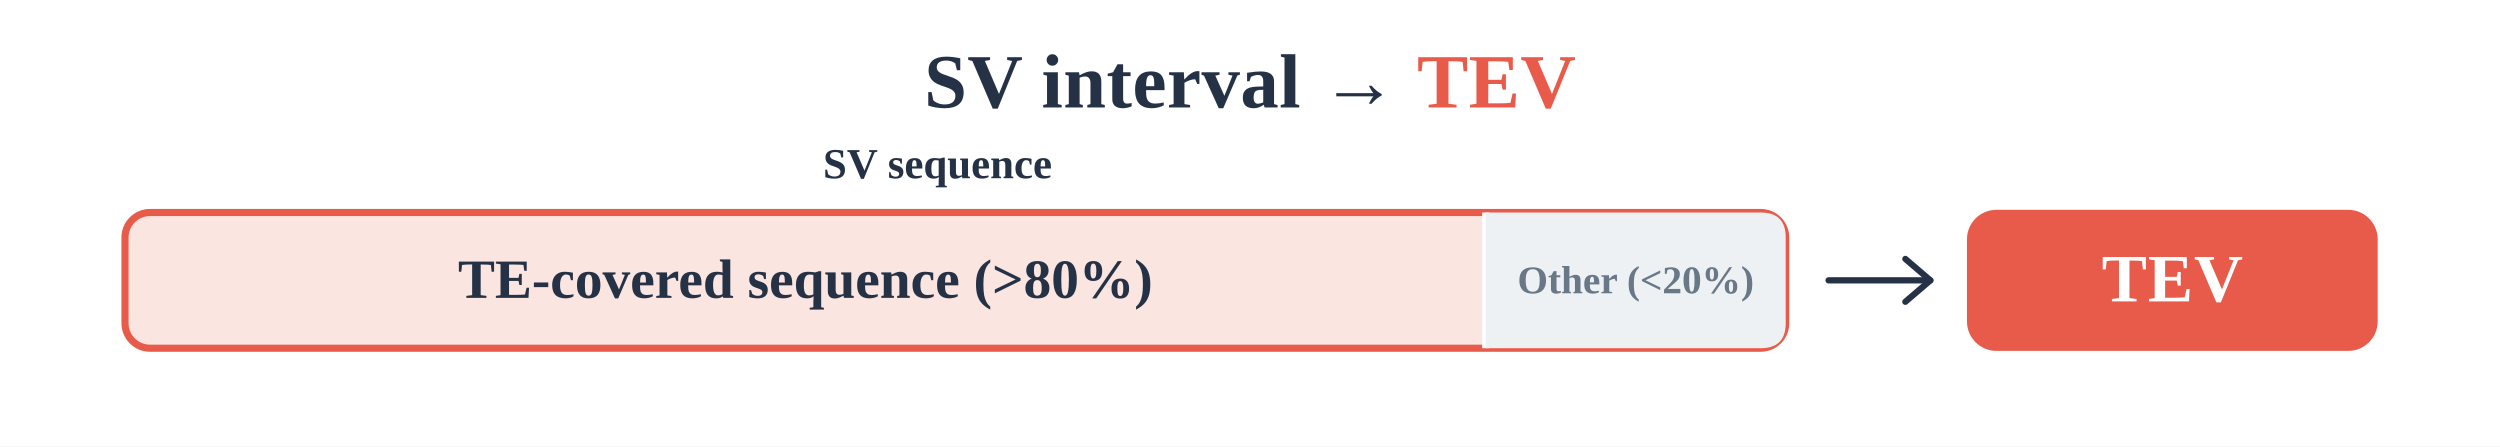
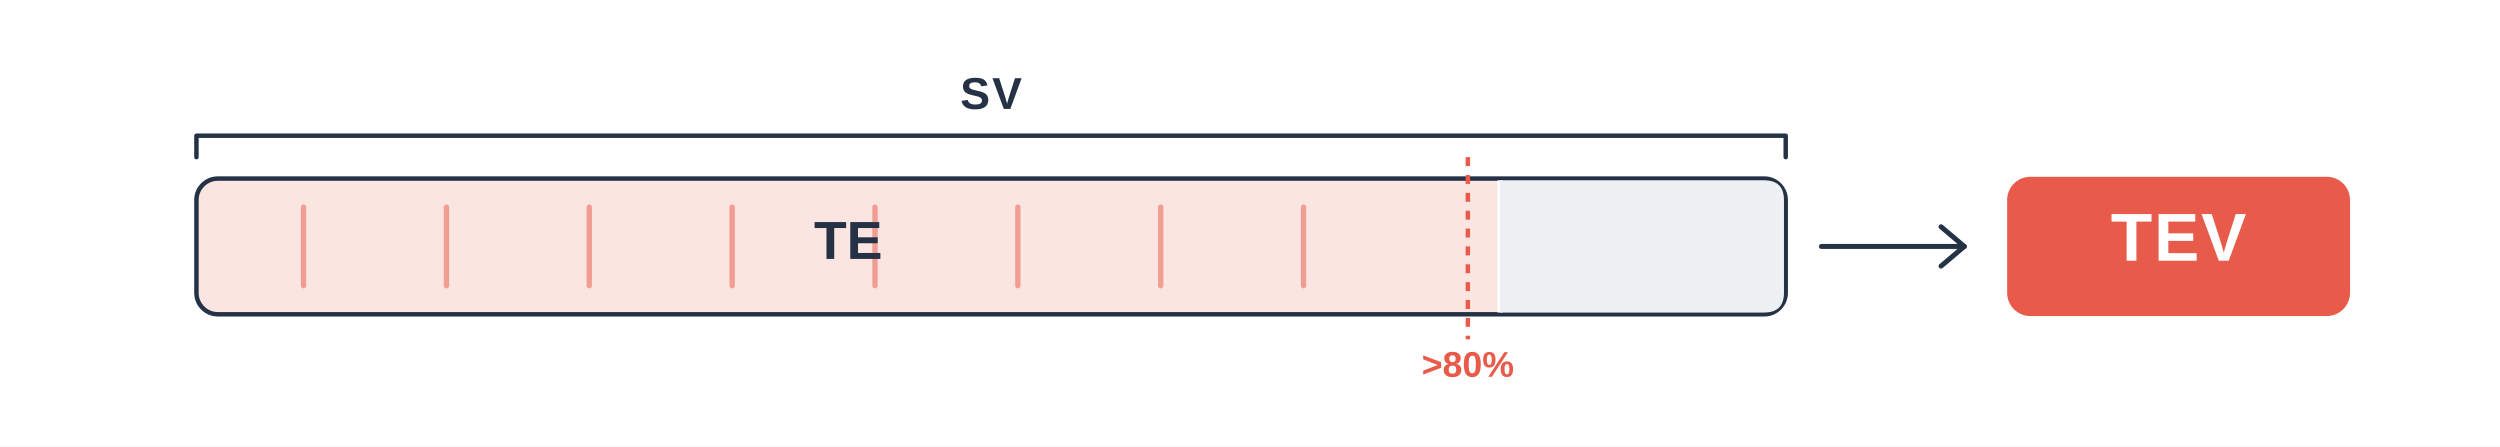
- <svg xmlns="http://www.w3.org/2000/svg" width="1400" height="250" viewBox="0 0 1400 250" role="img" aria-labelledby="te-v-title te-v-desc">
+ <svg xmlns="http://www.w3.org/2000/svg" width="1400" height="250" viewBox="0 0 1400 250" role="img" aria-labelledby="title desc">
  <rect width="1400" height="250" fill="#FFFFFF" />
-   <g id="heading">
-     <text x="700" y="48" text-anchor="middle" dominant-baseline="middle" font-family="Georgia, 'Times New Roman', serif" font-size="43" font-weight="700" letter-spacing="0.25" fill="#253246">SV interval → <tspan fill="#E85B4A">TEV</tspan>
-     </text>
+   <g id="sv-bracket" fill="none" stroke="#253246" stroke-width="2.5" stroke-linecap="round">
+     <path d="M110 76 V88 M110 76 H1000 M1000 76 V88" />
  </g>
-   <g id="sv-interval">
-     <text x="525" y="93" text-anchor="middle" dominant-baseline="middle" font-family="Georgia, 'Times New Roman', serif" font-size="24" font-weight="600" fill="#253246">SV sequence</text>
-     <rect x="70" y="119" width="930" height="76" rx="14" ry="14" fill="#FBE5E1" stroke="#E85B4A" stroke-width="4" stroke-linejoin="round" />
-     <path d="M832 119 V195" fill="none" stroke="#FFFFFF" stroke-width="4" />
-     <path d="M832 119 H986 Q1000 119 1000 133 V181 Q1000 195 986 195 H832 Z" fill="#EEF1F4" stroke="none" />
-     <text x="451" y="158" text-anchor="middle" dominant-baseline="middle" font-family="Georgia, 'Times New Roman', serif" font-size="31" font-weight="600" fill="#253246">TE-covered sequence (&gt;80%)</text>
-     <text x="916" y="158" text-anchor="middle" dominant-baseline="middle" font-family="Georgia, 'Times New Roman', serif" font-size="22" font-weight="600" fill="#697887">Other (&lt;20%)</text>
+   <text x="555" y="61" text-anchor="middle" font-family="Arial, Helvetica, sans-serif" font-size="25" font-weight="700" letter-spacing="1.2" fill="#253246">SV</text>
+   <g id="sv-sequence">
+     <rect x="110" y="100" width="890" height="76" rx="12" fill="#FBE5E1" stroke="#253246" stroke-width="2.5" />
+     <path d="M840 101 V175" stroke="#FFFFFF" stroke-width="3" />
+     <path d="M840 101 H988 Q999 101 999 112 V164 Q999 175 988 175 H840 Z" fill="#EEF1F4" stroke="none" />
+     <g id="te-repeat-marks" stroke="#E85B4A" stroke-width="3" stroke-linecap="round" opacity="0.52">
+       <path d="M170 116 V160 M250 116 V160 M330 116 V160 M410 116 V160 M490 116 V160 M570 116 V160 M650 116 V160 M730 116 V160" />
+     </g>
+     <text x="475" y="145" text-anchor="middle" font-family="Arial, Helvetica, sans-serif" font-size="30" font-weight="700" fill="#253246">TE</text>
  </g>
-   <g id="classification-arrow" fill="none" stroke="#253246" stroke-width="3.5" stroke-linecap="round" stroke-linejoin="round">
-     <path d="M1024 157 H1081" />
-     <path d="M1067 145 L1081 157 L1067 169" />
+   <g id="threshold">
+     <path d="M822 88 V190" stroke="#E85B4A" stroke-width="2.5" stroke-dasharray="5 5" />
+     <text x="822" y="211" text-anchor="middle" font-family="Arial, Helvetica, sans-serif" font-size="20" font-weight="700" fill="#E85B4A">&gt;80%</text>
  </g>
-   <g id="tev-label">
-     <rect x="1103" y="119" width="227" height="76" rx="15" ry="15" fill="#E85B4A" stroke="#E85B4A" stroke-width="3" />
-     <text x="1216.5" y="158" text-anchor="middle" dominant-baseline="middle" font-family="Georgia, 'Times New Roman', serif" font-size="38" font-weight="700" letter-spacing="0.5" fill="#FFFFFF">TEV</text>
+   <g id="classification-arrow" fill="none" stroke="#253246" stroke-width="2.8" stroke-linecap="round" stroke-linejoin="round">
+     <path d="M1020 138 H1100" />
+     <path d="M1087 127 L1100 138 L1087 149" />
+   </g>
+   <g id="tev-output">
+     <rect x="1125" y="100" width="190" height="76" rx="12" fill="#E85B4A" stroke="#E85B4A" stroke-width="2" />
+     <text x="1220" y="146" text-anchor="middle" font-family="Arial, Helvetica, sans-serif" font-size="38" font-weight="700" letter-spacing="1" fill="#FFFFFF">TEV</text>
  </g>
</svg>
